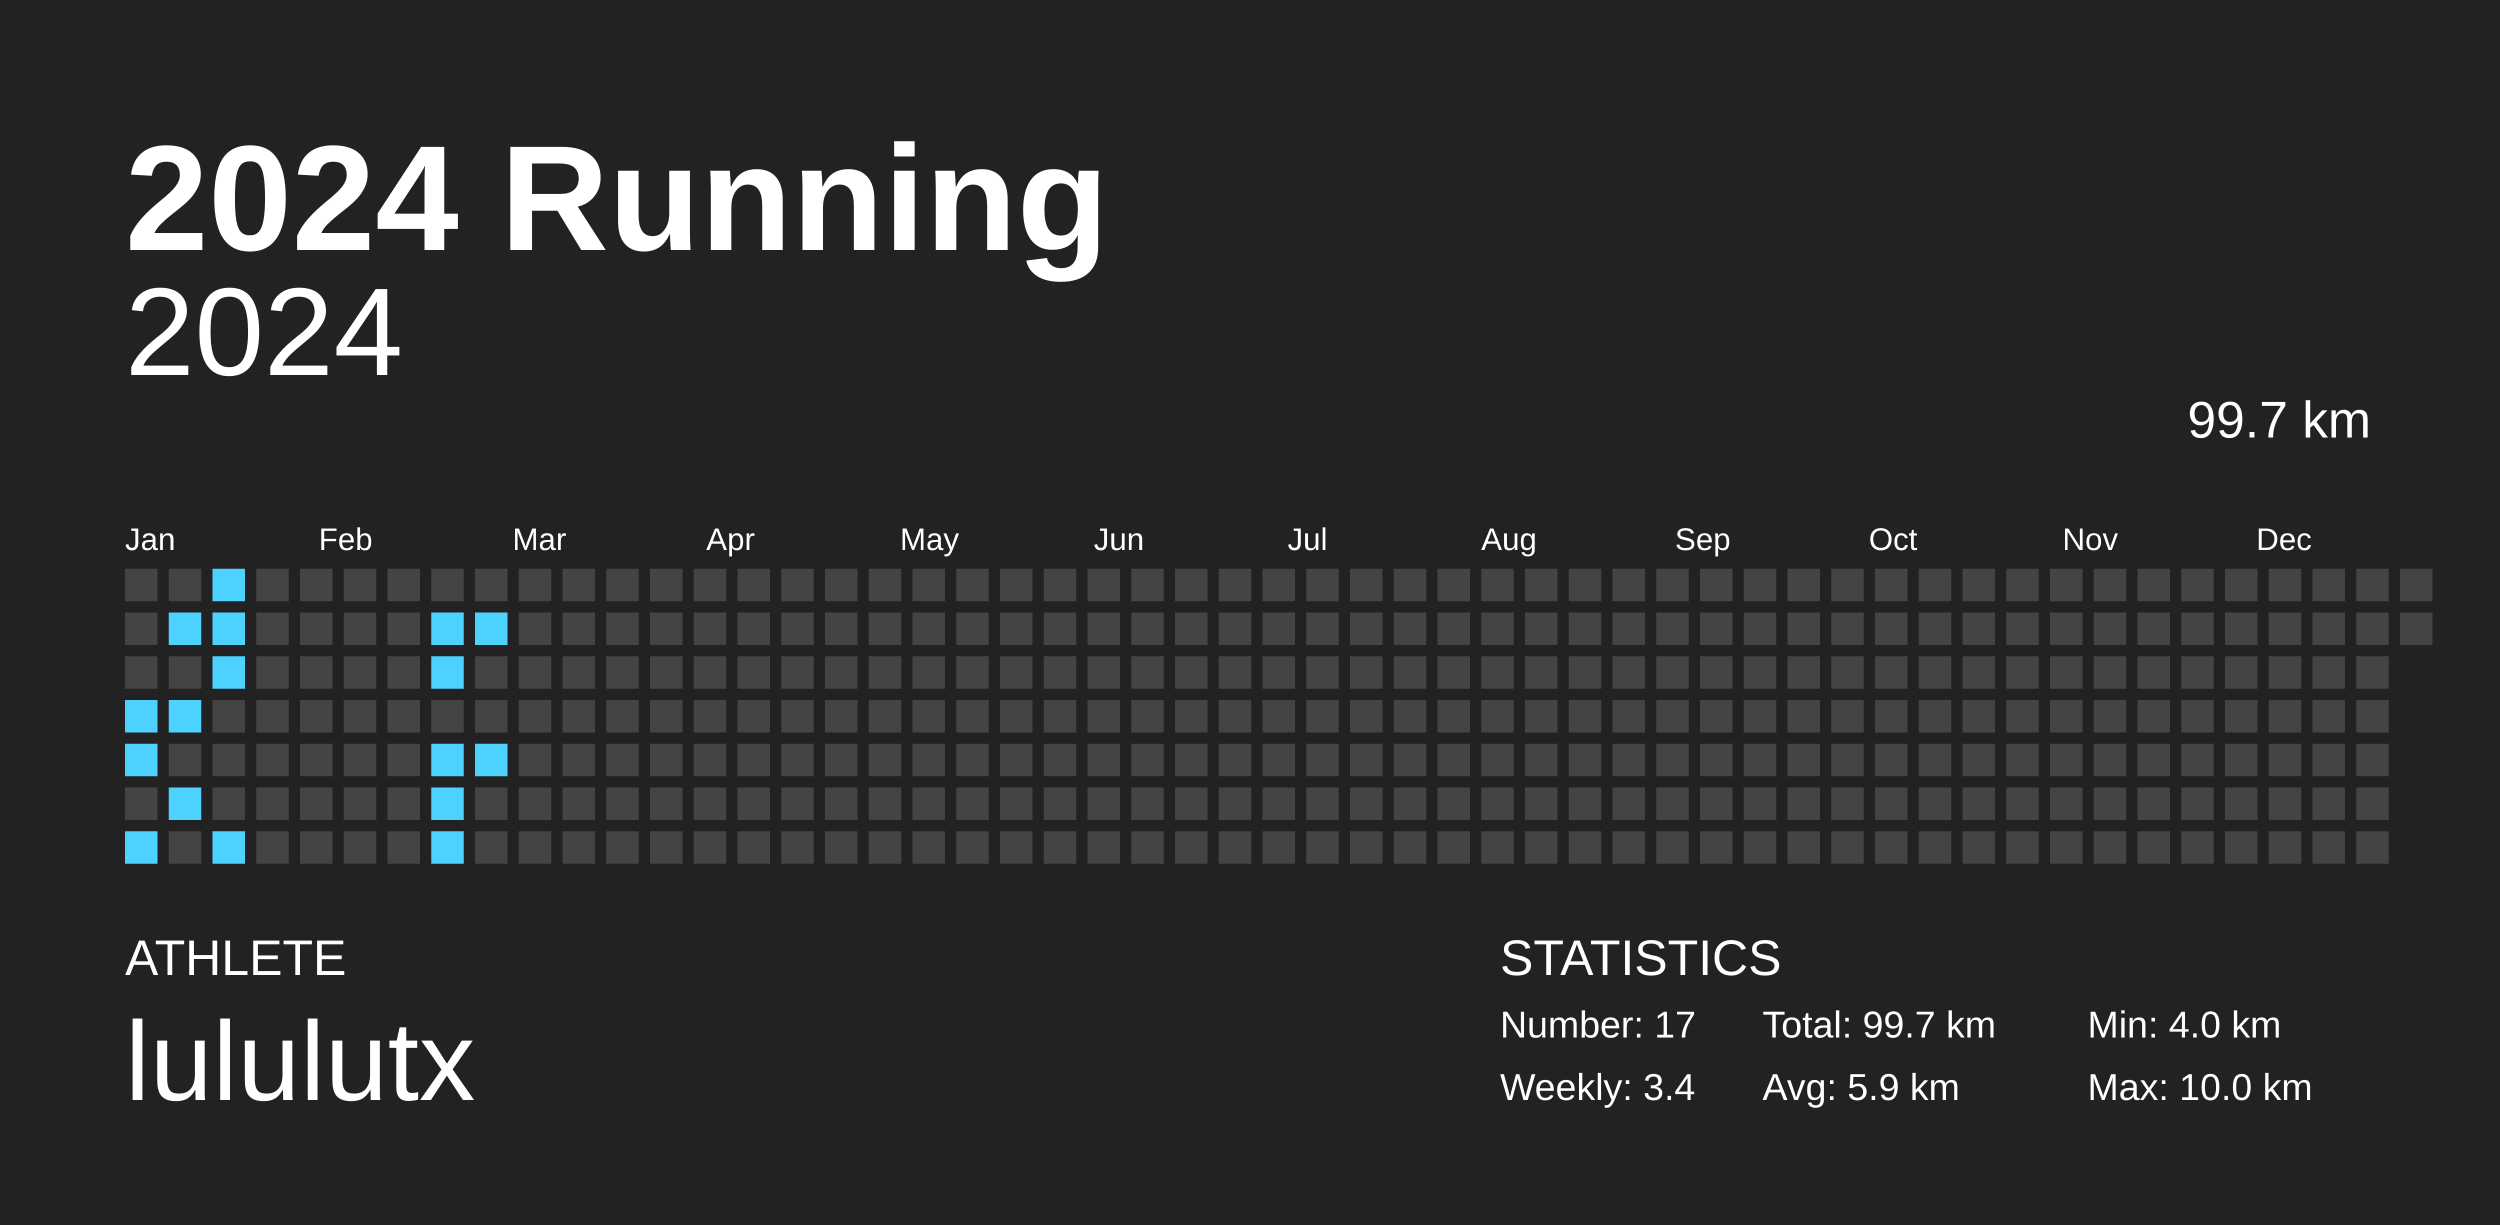
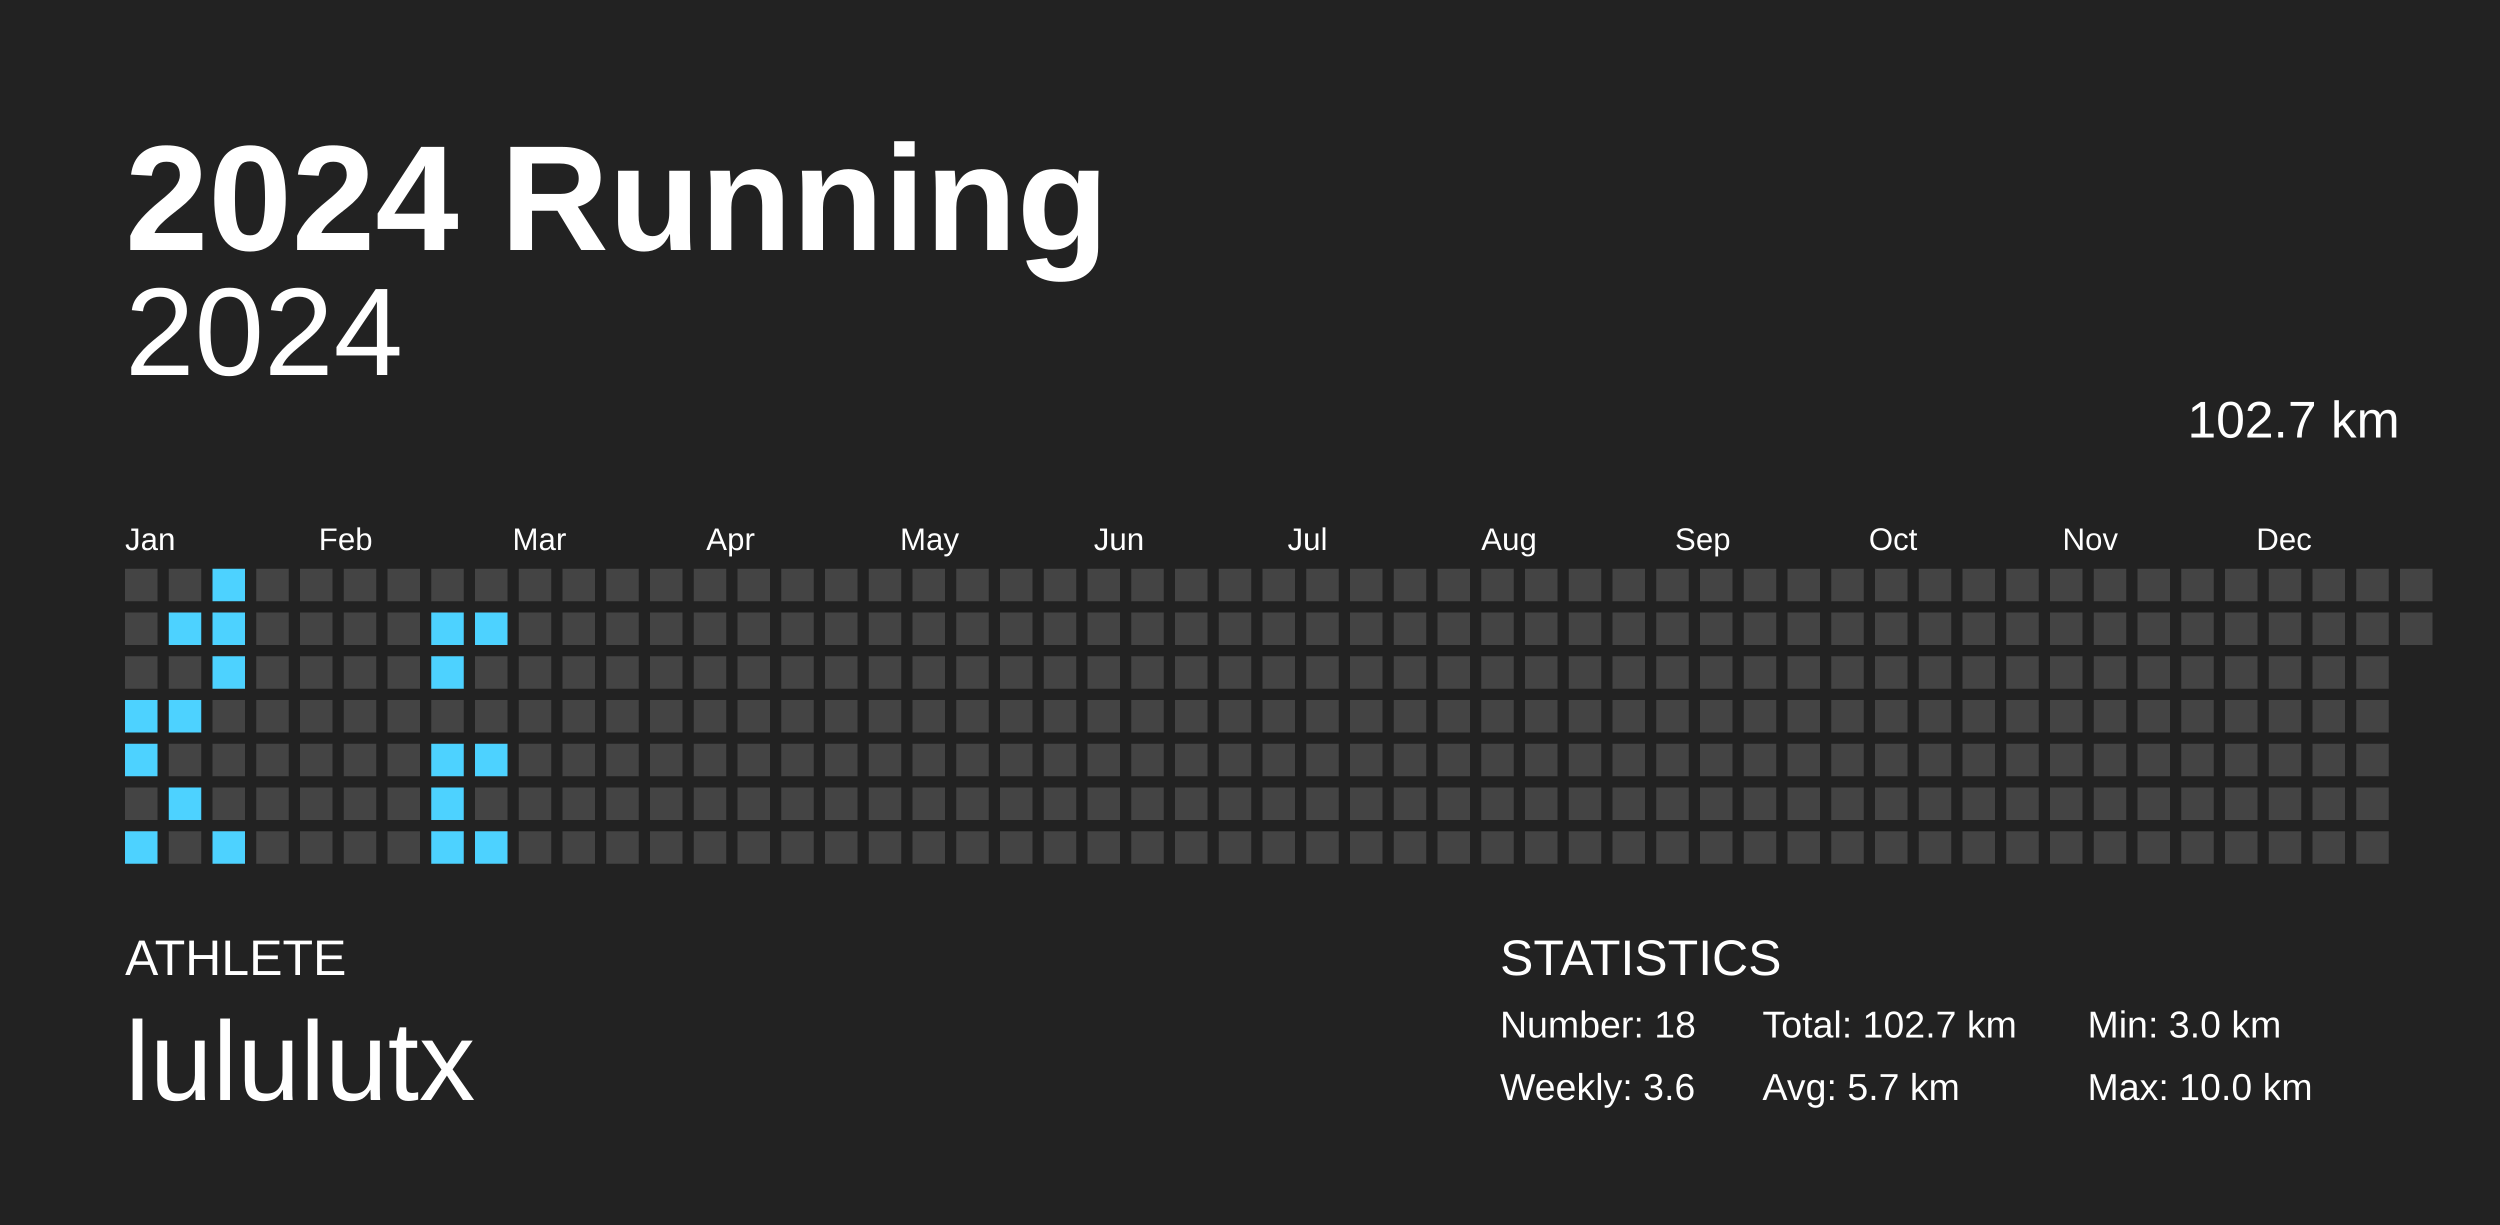
<svg xmlns="http://www.w3.org/2000/svg" baseProfile="full" height="98mm" version="1.1" viewBox="0,0,200,98" width="200mm">
  <defs />
  <rect fill="#222222" height="98" width="200" x="0" y="0" />
  <text fill="#FFFFFF" style="font-size:12px; font-family:Arial; font-weight:bold;" x="10" y="20">2024 Running</text>
  <text fill="#FFFFFF" style="font-size:4px; font-family:Arial" x="10" y="78">ATHLETE</text>
  <text fill="#FFFFFF" style="font-size:9px; font-family:Arial" x="10" y="88">lululutx</text>
  <text fill="#FFFFFF" style="font-size:4px; font-family:Arial" x="120" y="78">STATISTICS</text>
-   <text fill="#FFFFFF" style="font-size:3px; font-family:Arial" x="120" y="83">Number: 17</text>
-   <text fill="#FFFFFF" style="font-size:3px; font-family:Arial" x="120" y="88">Weekly: 3.4</text>
-   <text fill="#FFFFFF" style="font-size:3px; font-family:Arial" x="141" y="83">Total: 99.7 km</text>
-   <text fill="#FFFFFF" style="font-size:3px; font-family:Arial" x="141" y="88">Avg: 5.9 km</text>
-   <text fill="#FFFFFF" style="font-size:3px; font-family:Arial" x="167" y="83">Min: 4.0 km</text>
+   <text fill="#FFFFFF" style="font-size:3px; font-family:Arial" x="120" y="83">Number: 18</text>
+   <text fill="#FFFFFF" style="font-size:3px; font-family:Arial" x="120" y="88">Weekly: 3.6</text>
+   <text fill="#FFFFFF" style="font-size:3px; font-family:Arial" x="141" y="83">Total: 102.7 km</text>
+   <text fill="#FFFFFF" style="font-size:3px; font-family:Arial" x="141" y="88">Avg: 5.7 km</text>
+   <text fill="#FFFFFF" style="font-size:3px; font-family:Arial" x="167" y="83">Min: 3.0 km</text>
  <text fill="#FFFFFF" style="font-size:3px; font-family:Arial" x="167" y="88">Max: 10.0 km</text>
  <text alignment-baseline="hanging" fill="#FFFFFF" style="font-size:10.0px; font-family:Arial;" x="10" y="30">2024</text>
-   <text alignment-baseline="hanging" fill="#FFFFFF" style="font-size:4.125px; font-family:Arial;" x="175" y="35">99.7 km</text>
+   <text alignment-baseline="hanging" fill="#FFFFFF" style="font-size:4.125px; font-family:Arial;" x="175" y="35">102.7 km</text>
  <text fill="#FFFFFF" style="font-size:2.5px; font-family:Arial" x="10.0" y="44">Jan</text>
  <text fill="#FFFFFF" style="font-size:2.5px; font-family:Arial" x="25.5" y="44">Feb</text>
  <text fill="#FFFFFF" style="font-size:2.5px; font-family:Arial" x="41.0" y="44">Mar</text>
  <text fill="#FFFFFF" style="font-size:2.5px; font-family:Arial" x="56.5" y="44">Apr</text>
  <text fill="#FFFFFF" style="font-size:2.5px; font-family:Arial" x="72.0" y="44">May</text>
  <text fill="#FFFFFF" style="font-size:2.5px; font-family:Arial" x="87.5" y="44">Jun</text>
  <text fill="#FFFFFF" style="font-size:2.5px; font-family:Arial" x="103.0" y="44">Jul</text>
  <text fill="#FFFFFF" style="font-size:2.5px; font-family:Arial" x="118.5" y="44">Aug</text>
  <text fill="#FFFFFF" style="font-size:2.5px; font-family:Arial" x="134.0" y="44">Sep</text>
  <text fill="#FFFFFF" style="font-size:2.5px; font-family:Arial" x="149.5" y="44">Oct</text>
  <text fill="#FFFFFF" style="font-size:2.5px; font-family:Arial" x="165.0" y="44">Nov</text>
  <text fill="#FFFFFF" style="font-size:2.5px; font-family:Arial" x="180.5" y="44">Dec</text>
  <rect fill="#444444" height="2.6" width="2.6" x="10.0" y="45.5" />
  <rect fill="#444444" height="2.6" width="2.6" x="10.0" y="49.0" />
  <rect fill="#444444" height="2.6" width="2.6" x="10.0" y="52.5" />
  <rect fill="#4dd2ff" height="2.6" width="2.6" x="10.0" y="56.0" />
  <rect fill="#4dd2ff" height="2.6" width="2.6" x="10.0" y="59.5" />
  <rect fill="#444444" height="2.6" width="2.6" x="10.0" y="63.0" />
  <rect fill="#4dd2ff" height="2.6" width="2.6" x="10.0" y="66.5" />
  <rect fill="#444444" height="2.6" width="2.6" x="13.5" y="45.5" />
  <rect fill="#4dd2ff" height="2.6" width="2.6" x="13.5" y="49.0" />
  <rect fill="#444444" height="2.6" width="2.6" x="13.5" y="52.5" />
  <rect fill="#4dd2ff" height="2.6" width="2.6" x="13.5" y="56.0" />
  <rect fill="#444444" height="2.6" width="2.6" x="13.5" y="59.5" />
  <rect fill="#4dd2ff" height="2.6" width="2.6" x="13.5" y="63.0" />
  <rect fill="#444444" height="2.6" width="2.6" x="13.5" y="66.5" />
  <rect fill="#4dd2ff" height="2.6" width="2.6" x="17.0" y="45.5" />
  <rect fill="#4dd2ff" height="2.6" width="2.6" x="17.0" y="49.0" />
  <rect fill="#4dd2ff" height="2.6" width="2.6" x="17.0" y="52.5" />
  <rect fill="#444444" height="2.6" width="2.6" x="17.0" y="56.0" />
  <rect fill="#444444" height="2.6" width="2.6" x="17.0" y="59.5" />
  <rect fill="#444444" height="2.6" width="2.6" x="17.0" y="63.0" />
  <rect fill="#4dd2ff" height="2.6" width="2.6" x="17.0" y="66.5" />
  <rect fill="#444444" height="2.6" width="2.6" x="20.5" y="45.5" />
  <rect fill="#444444" height="2.6" width="2.6" x="20.5" y="49.0" />
  <rect fill="#444444" height="2.6" width="2.6" x="20.5" y="52.5" />
  <rect fill="#444444" height="2.6" width="2.6" x="20.5" y="56.0" />
  <rect fill="#444444" height="2.6" width="2.6" x="20.5" y="59.5" />
  <rect fill="#444444" height="2.6" width="2.6" x="20.5" y="63.0" />
  <rect fill="#444444" height="2.6" width="2.6" x="20.5" y="66.5" />
  <rect fill="#444444" height="2.6" width="2.6" x="24.0" y="45.5" />
  <rect fill="#444444" height="2.6" width="2.6" x="24.0" y="49.0" />
  <rect fill="#444444" height="2.6" width="2.6" x="24.0" y="52.5" />
  <rect fill="#444444" height="2.6" width="2.6" x="24.0" y="56.0" />
  <rect fill="#444444" height="2.6" width="2.6" x="24.0" y="59.5" />
  <rect fill="#444444" height="2.6" width="2.6" x="24.0" y="63.0" />
  <rect fill="#444444" height="2.6" width="2.6" x="24.0" y="66.5" />
  <rect fill="#444444" height="2.6" width="2.6" x="27.5" y="45.5" />
  <rect fill="#444444" height="2.6" width="2.6" x="27.5" y="49.0" />
  <rect fill="#444444" height="2.6" width="2.6" x="27.5" y="52.5" />
  <rect fill="#444444" height="2.6" width="2.6" x="27.5" y="56.0" />
  <rect fill="#444444" height="2.6" width="2.6" x="27.5" y="59.5" />
  <rect fill="#444444" height="2.6" width="2.6" x="27.5" y="63.0" />
  <rect fill="#444444" height="2.6" width="2.6" x="27.5" y="66.5" />
  <rect fill="#444444" height="2.6" width="2.6" x="31.0" y="45.5" />
  <rect fill="#444444" height="2.6" width="2.6" x="31.0" y="49.0" />
  <rect fill="#444444" height="2.6" width="2.6" x="31.0" y="52.5" />
  <rect fill="#444444" height="2.6" width="2.6" x="31.0" y="56.0" />
  <rect fill="#444444" height="2.6" width="2.6" x="31.0" y="59.5" />
  <rect fill="#444444" height="2.6" width="2.6" x="31.0" y="63.0" />
  <rect fill="#444444" height="2.6" width="2.6" x="31.0" y="66.5" />
  <rect fill="#444444" height="2.6" width="2.6" x="34.5" y="45.5" />
  <rect fill="#4dd2ff" height="2.6" width="2.6" x="34.5" y="49.0" />
  <rect fill="#4dd2ff" height="2.6" width="2.6" x="34.5" y="52.5" />
  <rect fill="#444444" height="2.6" width="2.6" x="34.5" y="56.0" />
  <rect fill="#4dd2ff" height="2.6" width="2.6" x="34.5" y="59.5" />
  <rect fill="#4dd2ff" height="2.6" width="2.6" x="34.5" y="63.0" />
  <rect fill="#4dd2ff" height="2.6" width="2.6" x="34.5" y="66.5" />
  <rect fill="#444444" height="2.6" width="2.6" x="38.0" y="45.5" />
  <rect fill="#4dd2ff" height="2.6" width="2.6" x="38.0" y="49.0" />
  <rect fill="#444444" height="2.6" width="2.6" x="38.0" y="52.5" />
  <rect fill="#444444" height="2.6" width="2.6" x="38.0" y="56.0" />
  <rect fill="#4dd2ff" height="2.6" width="2.6" x="38.0" y="59.5" />
  <rect fill="#444444" height="2.6" width="2.6" x="38.0" y="63.0" />
-   <rect fill="#444444" height="2.6" width="2.6" x="38.0" y="66.5" />
+   <rect fill="#4dd2ff" height="2.6" width="2.6" x="38.0" y="66.5" />
  <rect fill="#444444" height="2.6" width="2.6" x="41.5" y="45.5" />
  <rect fill="#444444" height="2.6" width="2.6" x="41.5" y="49.0" />
  <rect fill="#444444" height="2.6" width="2.6" x="41.5" y="52.5" />
  <rect fill="#444444" height="2.6" width="2.6" x="41.5" y="56.0" />
  <rect fill="#444444" height="2.6" width="2.6" x="41.5" y="59.5" />
  <rect fill="#444444" height="2.6" width="2.6" x="41.5" y="63.0" />
  <rect fill="#444444" height="2.6" width="2.6" x="41.5" y="66.5" />
  <rect fill="#444444" height="2.6" width="2.6" x="45.0" y="45.5" />
  <rect fill="#444444" height="2.6" width="2.6" x="45.0" y="49.0" />
  <rect fill="#444444" height="2.6" width="2.6" x="45.0" y="52.5" />
  <rect fill="#444444" height="2.6" width="2.6" x="45.0" y="56.0" />
  <rect fill="#444444" height="2.6" width="2.6" x="45.0" y="59.5" />
  <rect fill="#444444" height="2.6" width="2.6" x="45.0" y="63.0" />
  <rect fill="#444444" height="2.6" width="2.6" x="45.0" y="66.5" />
  <rect fill="#444444" height="2.6" width="2.6" x="48.5" y="45.5" />
  <rect fill="#444444" height="2.6" width="2.6" x="48.5" y="49.0" />
  <rect fill="#444444" height="2.6" width="2.6" x="48.5" y="52.5" />
  <rect fill="#444444" height="2.6" width="2.6" x="48.5" y="56.0" />
  <rect fill="#444444" height="2.6" width="2.6" x="48.5" y="59.5" />
  <rect fill="#444444" height="2.6" width="2.6" x="48.5" y="63.0" />
  <rect fill="#444444" height="2.6" width="2.6" x="48.5" y="66.5" />
  <rect fill="#444444" height="2.6" width="2.6" x="52.0" y="45.5" />
  <rect fill="#444444" height="2.6" width="2.6" x="52.0" y="49.0" />
  <rect fill="#444444" height="2.6" width="2.6" x="52.0" y="52.5" />
  <rect fill="#444444" height="2.6" width="2.6" x="52.0" y="56.0" />
  <rect fill="#444444" height="2.6" width="2.6" x="52.0" y="59.5" />
  <rect fill="#444444" height="2.6" width="2.6" x="52.0" y="63.0" />
  <rect fill="#444444" height="2.6" width="2.6" x="52.0" y="66.5" />
  <rect fill="#444444" height="2.6" width="2.6" x="55.5" y="45.5" />
  <rect fill="#444444" height="2.6" width="2.6" x="55.5" y="49.0" />
  <rect fill="#444444" height="2.6" width="2.6" x="55.5" y="52.5" />
  <rect fill="#444444" height="2.6" width="2.6" x="55.5" y="56.0" />
  <rect fill="#444444" height="2.6" width="2.6" x="55.5" y="59.5" />
  <rect fill="#444444" height="2.6" width="2.6" x="55.5" y="63.0" />
  <rect fill="#444444" height="2.6" width="2.6" x="55.5" y="66.5" />
  <rect fill="#444444" height="2.6" width="2.6" x="59.0" y="45.5" />
  <rect fill="#444444" height="2.6" width="2.6" x="59.0" y="49.0" />
  <rect fill="#444444" height="2.6" width="2.6" x="59.0" y="52.5" />
  <rect fill="#444444" height="2.6" width="2.6" x="59.0" y="56.0" />
  <rect fill="#444444" height="2.6" width="2.6" x="59.0" y="59.5" />
  <rect fill="#444444" height="2.6" width="2.6" x="59.0" y="63.0" />
  <rect fill="#444444" height="2.6" width="2.6" x="59.0" y="66.5" />
  <rect fill="#444444" height="2.6" width="2.6" x="62.5" y="45.5" />
  <rect fill="#444444" height="2.6" width="2.6" x="62.5" y="49.0" />
  <rect fill="#444444" height="2.6" width="2.6" x="62.5" y="52.5" />
  <rect fill="#444444" height="2.6" width="2.6" x="62.5" y="56.0" />
  <rect fill="#444444" height="2.6" width="2.6" x="62.5" y="59.5" />
  <rect fill="#444444" height="2.6" width="2.6" x="62.5" y="63.0" />
  <rect fill="#444444" height="2.6" width="2.6" x="62.5" y="66.5" />
  <rect fill="#444444" height="2.6" width="2.6" x="66.0" y="45.5" />
  <rect fill="#444444" height="2.6" width="2.6" x="66.0" y="49.0" />
  <rect fill="#444444" height="2.6" width="2.6" x="66.0" y="52.5" />
  <rect fill="#444444" height="2.6" width="2.6" x="66.0" y="56.0" />
  <rect fill="#444444" height="2.6" width="2.6" x="66.0" y="59.5" />
  <rect fill="#444444" height="2.6" width="2.6" x="66.0" y="63.0" />
  <rect fill="#444444" height="2.6" width="2.6" x="66.0" y="66.5" />
  <rect fill="#444444" height="2.6" width="2.6" x="69.5" y="45.5" />
  <rect fill="#444444" height="2.6" width="2.6" x="69.5" y="49.0" />
  <rect fill="#444444" height="2.6" width="2.6" x="69.5" y="52.5" />
  <rect fill="#444444" height="2.6" width="2.6" x="69.5" y="56.0" />
  <rect fill="#444444" height="2.6" width="2.6" x="69.5" y="59.5" />
  <rect fill="#444444" height="2.6" width="2.6" x="69.5" y="63.0" />
  <rect fill="#444444" height="2.6" width="2.6" x="69.5" y="66.5" />
  <rect fill="#444444" height="2.6" width="2.6" x="73.0" y="45.5" />
  <rect fill="#444444" height="2.6" width="2.6" x="73.0" y="49.0" />
  <rect fill="#444444" height="2.6" width="2.6" x="73.0" y="52.5" />
  <rect fill="#444444" height="2.6" width="2.6" x="73.0" y="56.0" />
  <rect fill="#444444" height="2.6" width="2.6" x="73.0" y="59.5" />
  <rect fill="#444444" height="2.6" width="2.6" x="73.0" y="63.0" />
  <rect fill="#444444" height="2.6" width="2.6" x="73.0" y="66.5" />
  <rect fill="#444444" height="2.6" width="2.6" x="76.5" y="45.5" />
  <rect fill="#444444" height="2.6" width="2.6" x="76.5" y="49.0" />
  <rect fill="#444444" height="2.6" width="2.6" x="76.5" y="52.5" />
  <rect fill="#444444" height="2.6" width="2.6" x="76.5" y="56.0" />
  <rect fill="#444444" height="2.6" width="2.6" x="76.5" y="59.5" />
  <rect fill="#444444" height="2.6" width="2.6" x="76.5" y="63.0" />
  <rect fill="#444444" height="2.6" width="2.6" x="76.5" y="66.5" />
  <rect fill="#444444" height="2.6" width="2.6" x="80.0" y="45.5" />
  <rect fill="#444444" height="2.6" width="2.6" x="80.0" y="49.0" />
  <rect fill="#444444" height="2.6" width="2.6" x="80.0" y="52.5" />
  <rect fill="#444444" height="2.6" width="2.6" x="80.0" y="56.0" />
  <rect fill="#444444" height="2.6" width="2.6" x="80.0" y="59.5" />
  <rect fill="#444444" height="2.6" width="2.6" x="80.0" y="63.0" />
  <rect fill="#444444" height="2.6" width="2.6" x="80.0" y="66.5" />
  <rect fill="#444444" height="2.6" width="2.6" x="83.5" y="45.5" />
  <rect fill="#444444" height="2.6" width="2.6" x="83.5" y="49.0" />
  <rect fill="#444444" height="2.6" width="2.6" x="83.5" y="52.5" />
  <rect fill="#444444" height="2.6" width="2.6" x="83.5" y="56.0" />
  <rect fill="#444444" height="2.6" width="2.6" x="83.5" y="59.5" />
  <rect fill="#444444" height="2.6" width="2.6" x="83.5" y="63.0" />
  <rect fill="#444444" height="2.6" width="2.6" x="83.5" y="66.5" />
  <rect fill="#444444" height="2.6" width="2.6" x="87.0" y="45.5" />
  <rect fill="#444444" height="2.6" width="2.6" x="87.0" y="49.0" />
  <rect fill="#444444" height="2.6" width="2.6" x="87.0" y="52.5" />
  <rect fill="#444444" height="2.6" width="2.6" x="87.0" y="56.0" />
  <rect fill="#444444" height="2.6" width="2.6" x="87.0" y="59.5" />
  <rect fill="#444444" height="2.6" width="2.6" x="87.0" y="63.0" />
  <rect fill="#444444" height="2.6" width="2.6" x="87.0" y="66.5" />
  <rect fill="#444444" height="2.6" width="2.6" x="90.5" y="45.5" />
  <rect fill="#444444" height="2.6" width="2.6" x="90.5" y="49.0" />
  <rect fill="#444444" height="2.6" width="2.6" x="90.5" y="52.5" />
  <rect fill="#444444" height="2.6" width="2.6" x="90.5" y="56.0" />
  <rect fill="#444444" height="2.6" width="2.6" x="90.5" y="59.5" />
  <rect fill="#444444" height="2.6" width="2.6" x="90.5" y="63.0" />
  <rect fill="#444444" height="2.6" width="2.6" x="90.5" y="66.5" />
  <rect fill="#444444" height="2.6" width="2.6" x="94.0" y="45.5" />
  <rect fill="#444444" height="2.6" width="2.6" x="94.0" y="49.0" />
  <rect fill="#444444" height="2.6" width="2.6" x="94.0" y="52.5" />
  <rect fill="#444444" height="2.6" width="2.6" x="94.0" y="56.0" />
  <rect fill="#444444" height="2.6" width="2.6" x="94.0" y="59.5" />
  <rect fill="#444444" height="2.6" width="2.6" x="94.0" y="63.0" />
  <rect fill="#444444" height="2.6" width="2.6" x="94.0" y="66.5" />
  <rect fill="#444444" height="2.6" width="2.6" x="97.5" y="45.5" />
  <rect fill="#444444" height="2.6" width="2.6" x="97.5" y="49.0" />
  <rect fill="#444444" height="2.6" width="2.6" x="97.5" y="52.5" />
  <rect fill="#444444" height="2.6" width="2.6" x="97.5" y="56.0" />
  <rect fill="#444444" height="2.6" width="2.6" x="97.5" y="59.5" />
  <rect fill="#444444" height="2.6" width="2.6" x="97.5" y="63.0" />
  <rect fill="#444444" height="2.6" width="2.6" x="97.5" y="66.5" />
  <rect fill="#444444" height="2.6" width="2.6" x="101.0" y="45.5" />
  <rect fill="#444444" height="2.6" width="2.6" x="101.0" y="49.0" />
  <rect fill="#444444" height="2.6" width="2.6" x="101.0" y="52.5" />
  <rect fill="#444444" height="2.6" width="2.6" x="101.0" y="56.0" />
  <rect fill="#444444" height="2.6" width="2.6" x="101.0" y="59.5" />
  <rect fill="#444444" height="2.6" width="2.6" x="101.0" y="63.0" />
  <rect fill="#444444" height="2.6" width="2.6" x="101.0" y="66.5" />
  <rect fill="#444444" height="2.6" width="2.6" x="104.5" y="45.5" />
  <rect fill="#444444" height="2.6" width="2.6" x="104.5" y="49.0" />
  <rect fill="#444444" height="2.6" width="2.6" x="104.5" y="52.5" />
  <rect fill="#444444" height="2.6" width="2.6" x="104.5" y="56.0" />
  <rect fill="#444444" height="2.6" width="2.6" x="104.5" y="59.5" />
  <rect fill="#444444" height="2.6" width="2.6" x="104.5" y="63.0" />
  <rect fill="#444444" height="2.6" width="2.6" x="104.5" y="66.5" />
  <rect fill="#444444" height="2.6" width="2.6" x="108.0" y="45.5" />
  <rect fill="#444444" height="2.6" width="2.6" x="108.0" y="49.0" />
  <rect fill="#444444" height="2.6" width="2.6" x="108.0" y="52.5" />
  <rect fill="#444444" height="2.6" width="2.6" x="108.0" y="56.0" />
  <rect fill="#444444" height="2.6" width="2.6" x="108.0" y="59.5" />
  <rect fill="#444444" height="2.6" width="2.6" x="108.0" y="63.0" />
  <rect fill="#444444" height="2.6" width="2.6" x="108.0" y="66.5" />
  <rect fill="#444444" height="2.6" width="2.6" x="111.5" y="45.5" />
  <rect fill="#444444" height="2.6" width="2.6" x="111.5" y="49.0" />
  <rect fill="#444444" height="2.6" width="2.6" x="111.5" y="52.5" />
  <rect fill="#444444" height="2.6" width="2.6" x="111.5" y="56.0" />
  <rect fill="#444444" height="2.6" width="2.6" x="111.5" y="59.5" />
  <rect fill="#444444" height="2.6" width="2.6" x="111.5" y="63.0" />
  <rect fill="#444444" height="2.6" width="2.6" x="111.5" y="66.5" />
  <rect fill="#444444" height="2.6" width="2.6" x="115.0" y="45.5" />
  <rect fill="#444444" height="2.6" width="2.6" x="115.0" y="49.0" />
  <rect fill="#444444" height="2.6" width="2.6" x="115.0" y="52.5" />
  <rect fill="#444444" height="2.6" width="2.6" x="115.0" y="56.0" />
  <rect fill="#444444" height="2.6" width="2.6" x="115.0" y="59.5" />
  <rect fill="#444444" height="2.6" width="2.6" x="115.0" y="63.0" />
  <rect fill="#444444" height="2.6" width="2.6" x="115.0" y="66.5" />
  <rect fill="#444444" height="2.6" width="2.6" x="118.5" y="45.5" />
  <rect fill="#444444" height="2.6" width="2.6" x="118.5" y="49.0" />
  <rect fill="#444444" height="2.6" width="2.6" x="118.5" y="52.5" />
  <rect fill="#444444" height="2.6" width="2.6" x="118.5" y="56.0" />
  <rect fill="#444444" height="2.6" width="2.6" x="118.5" y="59.5" />
  <rect fill="#444444" height="2.6" width="2.6" x="118.5" y="63.0" />
  <rect fill="#444444" height="2.6" width="2.6" x="118.5" y="66.5" />
  <rect fill="#444444" height="2.6" width="2.6" x="122.0" y="45.5" />
  <rect fill="#444444" height="2.6" width="2.6" x="122.0" y="49.0" />
  <rect fill="#444444" height="2.6" width="2.6" x="122.0" y="52.5" />
  <rect fill="#444444" height="2.6" width="2.6" x="122.0" y="56.0" />
  <rect fill="#444444" height="2.6" width="2.6" x="122.0" y="59.5" />
  <rect fill="#444444" height="2.6" width="2.6" x="122.0" y="63.0" />
  <rect fill="#444444" height="2.6" width="2.6" x="122.0" y="66.5" />
  <rect fill="#444444" height="2.6" width="2.6" x="125.5" y="45.5" />
  <rect fill="#444444" height="2.6" width="2.6" x="125.5" y="49.0" />
  <rect fill="#444444" height="2.6" width="2.6" x="125.5" y="52.5" />
  <rect fill="#444444" height="2.6" width="2.6" x="125.5" y="56.0" />
  <rect fill="#444444" height="2.6" width="2.6" x="125.5" y="59.5" />
  <rect fill="#444444" height="2.6" width="2.6" x="125.5" y="63.0" />
  <rect fill="#444444" height="2.6" width="2.6" x="125.5" y="66.5" />
  <rect fill="#444444" height="2.6" width="2.6" x="129.0" y="45.5" />
  <rect fill="#444444" height="2.6" width="2.6" x="129.0" y="49.0" />
  <rect fill="#444444" height="2.6" width="2.6" x="129.0" y="52.5" />
  <rect fill="#444444" height="2.6" width="2.6" x="129.0" y="56.0" />
  <rect fill="#444444" height="2.6" width="2.6" x="129.0" y="59.5" />
  <rect fill="#444444" height="2.6" width="2.6" x="129.0" y="63.0" />
  <rect fill="#444444" height="2.6" width="2.6" x="129.0" y="66.5" />
  <rect fill="#444444" height="2.6" width="2.6" x="132.5" y="45.5" />
  <rect fill="#444444" height="2.6" width="2.6" x="132.5" y="49.0" />
  <rect fill="#444444" height="2.6" width="2.6" x="132.5" y="52.5" />
  <rect fill="#444444" height="2.6" width="2.6" x="132.5" y="56.0" />
  <rect fill="#444444" height="2.6" width="2.6" x="132.5" y="59.5" />
  <rect fill="#444444" height="2.6" width="2.6" x="132.5" y="63.0" />
  <rect fill="#444444" height="2.6" width="2.6" x="132.5" y="66.5" />
  <rect fill="#444444" height="2.6" width="2.6" x="136.0" y="45.5" />
  <rect fill="#444444" height="2.6" width="2.6" x="136.0" y="49.0" />
  <rect fill="#444444" height="2.6" width="2.6" x="136.0" y="52.5" />
  <rect fill="#444444" height="2.6" width="2.6" x="136.0" y="56.0" />
  <rect fill="#444444" height="2.6" width="2.6" x="136.0" y="59.5" />
  <rect fill="#444444" height="2.6" width="2.6" x="136.0" y="63.0" />
  <rect fill="#444444" height="2.6" width="2.6" x="136.0" y="66.5" />
  <rect fill="#444444" height="2.6" width="2.6" x="139.5" y="45.5" />
  <rect fill="#444444" height="2.6" width="2.6" x="139.5" y="49.0" />
  <rect fill="#444444" height="2.6" width="2.6" x="139.5" y="52.5" />
  <rect fill="#444444" height="2.6" width="2.6" x="139.5" y="56.0" />
  <rect fill="#444444" height="2.6" width="2.6" x="139.5" y="59.5" />
  <rect fill="#444444" height="2.6" width="2.6" x="139.5" y="63.0" />
  <rect fill="#444444" height="2.6" width="2.6" x="139.5" y="66.5" />
  <rect fill="#444444" height="2.6" width="2.6" x="143.0" y="45.5" />
  <rect fill="#444444" height="2.6" width="2.6" x="143.0" y="49.0" />
  <rect fill="#444444" height="2.6" width="2.6" x="143.0" y="52.5" />
  <rect fill="#444444" height="2.6" width="2.6" x="143.0" y="56.0" />
  <rect fill="#444444" height="2.6" width="2.6" x="143.0" y="59.5" />
  <rect fill="#444444" height="2.6" width="2.6" x="143.0" y="63.0" />
  <rect fill="#444444" height="2.6" width="2.6" x="143.0" y="66.5" />
  <rect fill="#444444" height="2.6" width="2.6" x="146.5" y="45.5" />
  <rect fill="#444444" height="2.6" width="2.6" x="146.5" y="49.0" />
  <rect fill="#444444" height="2.6" width="2.6" x="146.5" y="52.5" />
  <rect fill="#444444" height="2.6" width="2.6" x="146.5" y="56.0" />
  <rect fill="#444444" height="2.6" width="2.6" x="146.5" y="59.5" />
  <rect fill="#444444" height="2.6" width="2.6" x="146.5" y="63.0" />
  <rect fill="#444444" height="2.6" width="2.6" x="146.5" y="66.5" />
  <rect fill="#444444" height="2.6" width="2.6" x="150.0" y="45.5" />
  <rect fill="#444444" height="2.6" width="2.6" x="150.0" y="49.0" />
  <rect fill="#444444" height="2.6" width="2.6" x="150.0" y="52.5" />
  <rect fill="#444444" height="2.6" width="2.6" x="150.0" y="56.0" />
  <rect fill="#444444" height="2.6" width="2.6" x="150.0" y="59.5" />
  <rect fill="#444444" height="2.6" width="2.6" x="150.0" y="63.0" />
  <rect fill="#444444" height="2.6" width="2.6" x="150.0" y="66.5" />
  <rect fill="#444444" height="2.6" width="2.6" x="153.5" y="45.5" />
  <rect fill="#444444" height="2.6" width="2.6" x="153.5" y="49.0" />
  <rect fill="#444444" height="2.6" width="2.6" x="153.5" y="52.5" />
  <rect fill="#444444" height="2.6" width="2.6" x="153.5" y="56.0" />
  <rect fill="#444444" height="2.6" width="2.6" x="153.5" y="59.5" />
  <rect fill="#444444" height="2.6" width="2.6" x="153.5" y="63.0" />
  <rect fill="#444444" height="2.6" width="2.6" x="153.5" y="66.5" />
  <rect fill="#444444" height="2.6" width="2.6" x="157.0" y="45.5" />
  <rect fill="#444444" height="2.6" width="2.6" x="157.0" y="49.0" />
  <rect fill="#444444" height="2.6" width="2.6" x="157.0" y="52.5" />
  <rect fill="#444444" height="2.6" width="2.6" x="157.0" y="56.0" />
  <rect fill="#444444" height="2.6" width="2.6" x="157.0" y="59.5" />
  <rect fill="#444444" height="2.6" width="2.6" x="157.0" y="63.0" />
  <rect fill="#444444" height="2.6" width="2.6" x="157.0" y="66.5" />
  <rect fill="#444444" height="2.6" width="2.6" x="160.5" y="45.5" />
  <rect fill="#444444" height="2.6" width="2.6" x="160.5" y="49.0" />
  <rect fill="#444444" height="2.6" width="2.6" x="160.5" y="52.5" />
  <rect fill="#444444" height="2.6" width="2.6" x="160.5" y="56.0" />
  <rect fill="#444444" height="2.6" width="2.6" x="160.5" y="59.5" />
  <rect fill="#444444" height="2.6" width="2.6" x="160.5" y="63.0" />
  <rect fill="#444444" height="2.6" width="2.6" x="160.5" y="66.5" />
  <rect fill="#444444" height="2.6" width="2.6" x="164.0" y="45.5" />
  <rect fill="#444444" height="2.6" width="2.6" x="164.0" y="49.0" />
  <rect fill="#444444" height="2.6" width="2.6" x="164.0" y="52.5" />
  <rect fill="#444444" height="2.6" width="2.6" x="164.0" y="56.0" />
  <rect fill="#444444" height="2.6" width="2.6" x="164.0" y="59.5" />
  <rect fill="#444444" height="2.6" width="2.6" x="164.0" y="63.0" />
  <rect fill="#444444" height="2.6" width="2.6" x="164.0" y="66.5" />
  <rect fill="#444444" height="2.6" width="2.6" x="167.5" y="45.5" />
  <rect fill="#444444" height="2.6" width="2.6" x="167.5" y="49.0" />
  <rect fill="#444444" height="2.6" width="2.6" x="167.5" y="52.5" />
  <rect fill="#444444" height="2.6" width="2.6" x="167.5" y="56.0" />
  <rect fill="#444444" height="2.6" width="2.6" x="167.5" y="59.5" />
  <rect fill="#444444" height="2.6" width="2.6" x="167.5" y="63.0" />
  <rect fill="#444444" height="2.6" width="2.6" x="167.5" y="66.5" />
  <rect fill="#444444" height="2.6" width="2.6" x="171.0" y="45.5" />
  <rect fill="#444444" height="2.6" width="2.6" x="171.0" y="49.0" />
  <rect fill="#444444" height="2.6" width="2.6" x="171.0" y="52.5" />
  <rect fill="#444444" height="2.6" width="2.6" x="171.0" y="56.0" />
  <rect fill="#444444" height="2.6" width="2.6" x="171.0" y="59.5" />
  <rect fill="#444444" height="2.6" width="2.6" x="171.0" y="63.0" />
  <rect fill="#444444" height="2.6" width="2.6" x="171.0" y="66.5" />
  <rect fill="#444444" height="2.6" width="2.6" x="174.5" y="45.5" />
  <rect fill="#444444" height="2.6" width="2.6" x="174.5" y="49.0" />
  <rect fill="#444444" height="2.6" width="2.6" x="174.5" y="52.5" />
  <rect fill="#444444" height="2.6" width="2.6" x="174.5" y="56.0" />
  <rect fill="#444444" height="2.6" width="2.6" x="174.5" y="59.5" />
  <rect fill="#444444" height="2.6" width="2.6" x="174.5" y="63.0" />
  <rect fill="#444444" height="2.6" width="2.6" x="174.5" y="66.5" />
  <rect fill="#444444" height="2.6" width="2.6" x="178.0" y="45.5" />
  <rect fill="#444444" height="2.6" width="2.6" x="178.0" y="49.0" />
  <rect fill="#444444" height="2.6" width="2.6" x="178.0" y="52.5" />
  <rect fill="#444444" height="2.6" width="2.6" x="178.0" y="56.0" />
  <rect fill="#444444" height="2.6" width="2.6" x="178.0" y="59.5" />
  <rect fill="#444444" height="2.6" width="2.6" x="178.0" y="63.0" />
  <rect fill="#444444" height="2.6" width="2.6" x="178.0" y="66.5" />
  <rect fill="#444444" height="2.6" width="2.6" x="181.5" y="45.5" />
  <rect fill="#444444" height="2.6" width="2.6" x="181.5" y="49.0" />
  <rect fill="#444444" height="2.6" width="2.6" x="181.5" y="52.5" />
  <rect fill="#444444" height="2.6" width="2.6" x="181.5" y="56.0" />
  <rect fill="#444444" height="2.6" width="2.6" x="181.5" y="59.5" />
  <rect fill="#444444" height="2.6" width="2.6" x="181.5" y="63.0" />
  <rect fill="#444444" height="2.6" width="2.6" x="181.5" y="66.5" />
  <rect fill="#444444" height="2.6" width="2.6" x="185.0" y="45.5" />
  <rect fill="#444444" height="2.6" width="2.6" x="185.0" y="49.0" />
  <rect fill="#444444" height="2.6" width="2.6" x="185.0" y="52.5" />
  <rect fill="#444444" height="2.6" width="2.6" x="185.0" y="56.0" />
  <rect fill="#444444" height="2.6" width="2.6" x="185.0" y="59.5" />
  <rect fill="#444444" height="2.6" width="2.6" x="185.0" y="63.0" />
  <rect fill="#444444" height="2.6" width="2.6" x="185.0" y="66.5" />
  <rect fill="#444444" height="2.6" width="2.6" x="188.5" y="45.5" />
  <rect fill="#444444" height="2.6" width="2.6" x="188.5" y="49.0" />
  <rect fill="#444444" height="2.6" width="2.6" x="188.5" y="52.5" />
  <rect fill="#444444" height="2.6" width="2.6" x="188.5" y="56.0" />
  <rect fill="#444444" height="2.6" width="2.6" x="188.5" y="59.5" />
  <rect fill="#444444" height="2.6" width="2.6" x="188.5" y="63.0" />
  <rect fill="#444444" height="2.6" width="2.6" x="188.5" y="66.5" />
  <rect fill="#444444" height="2.6" width="2.6" x="192.0" y="45.5" />
  <rect fill="#444444" height="2.6" width="2.6" x="192.0" y="49.0" />
</svg>
